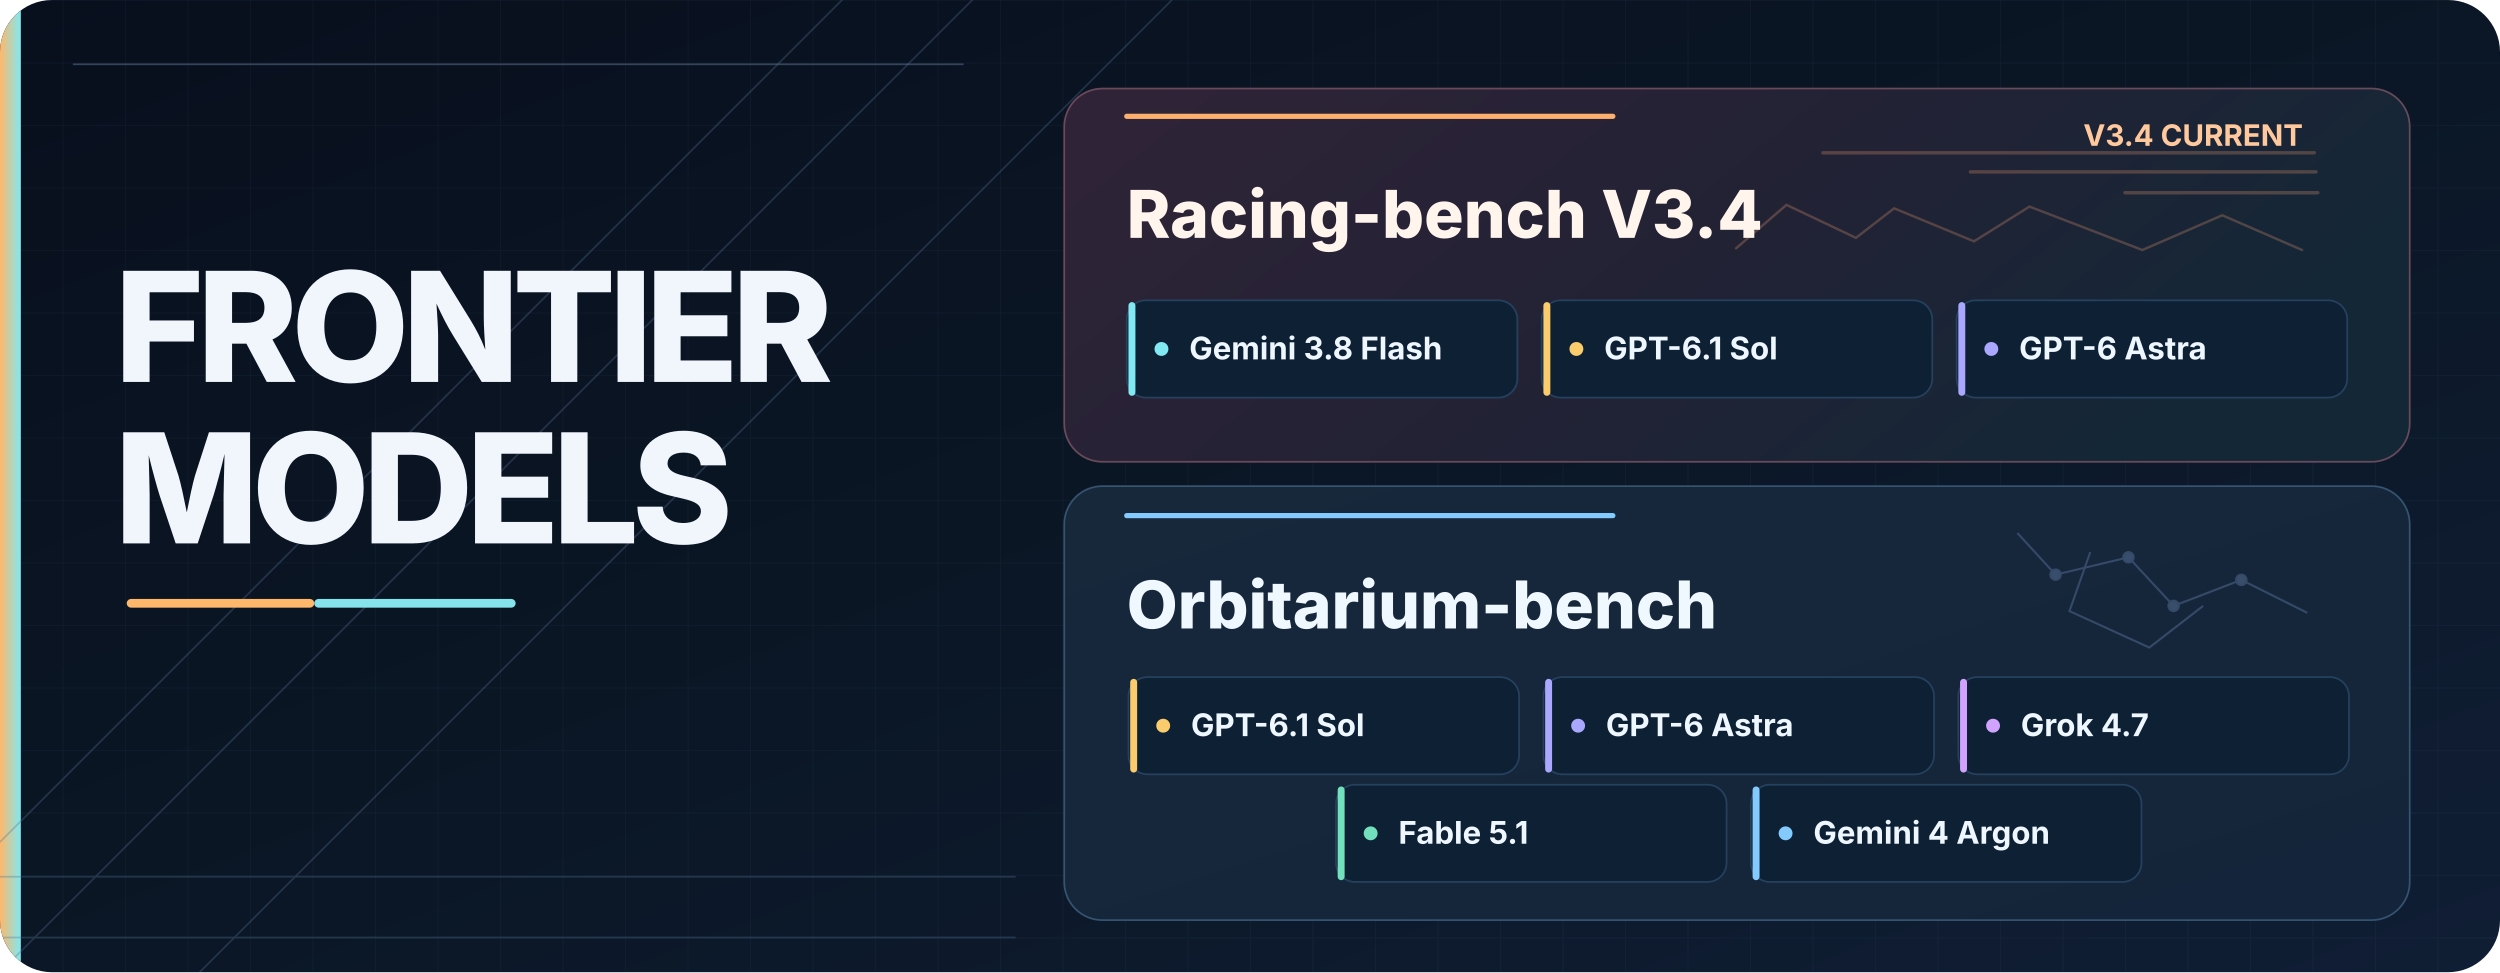
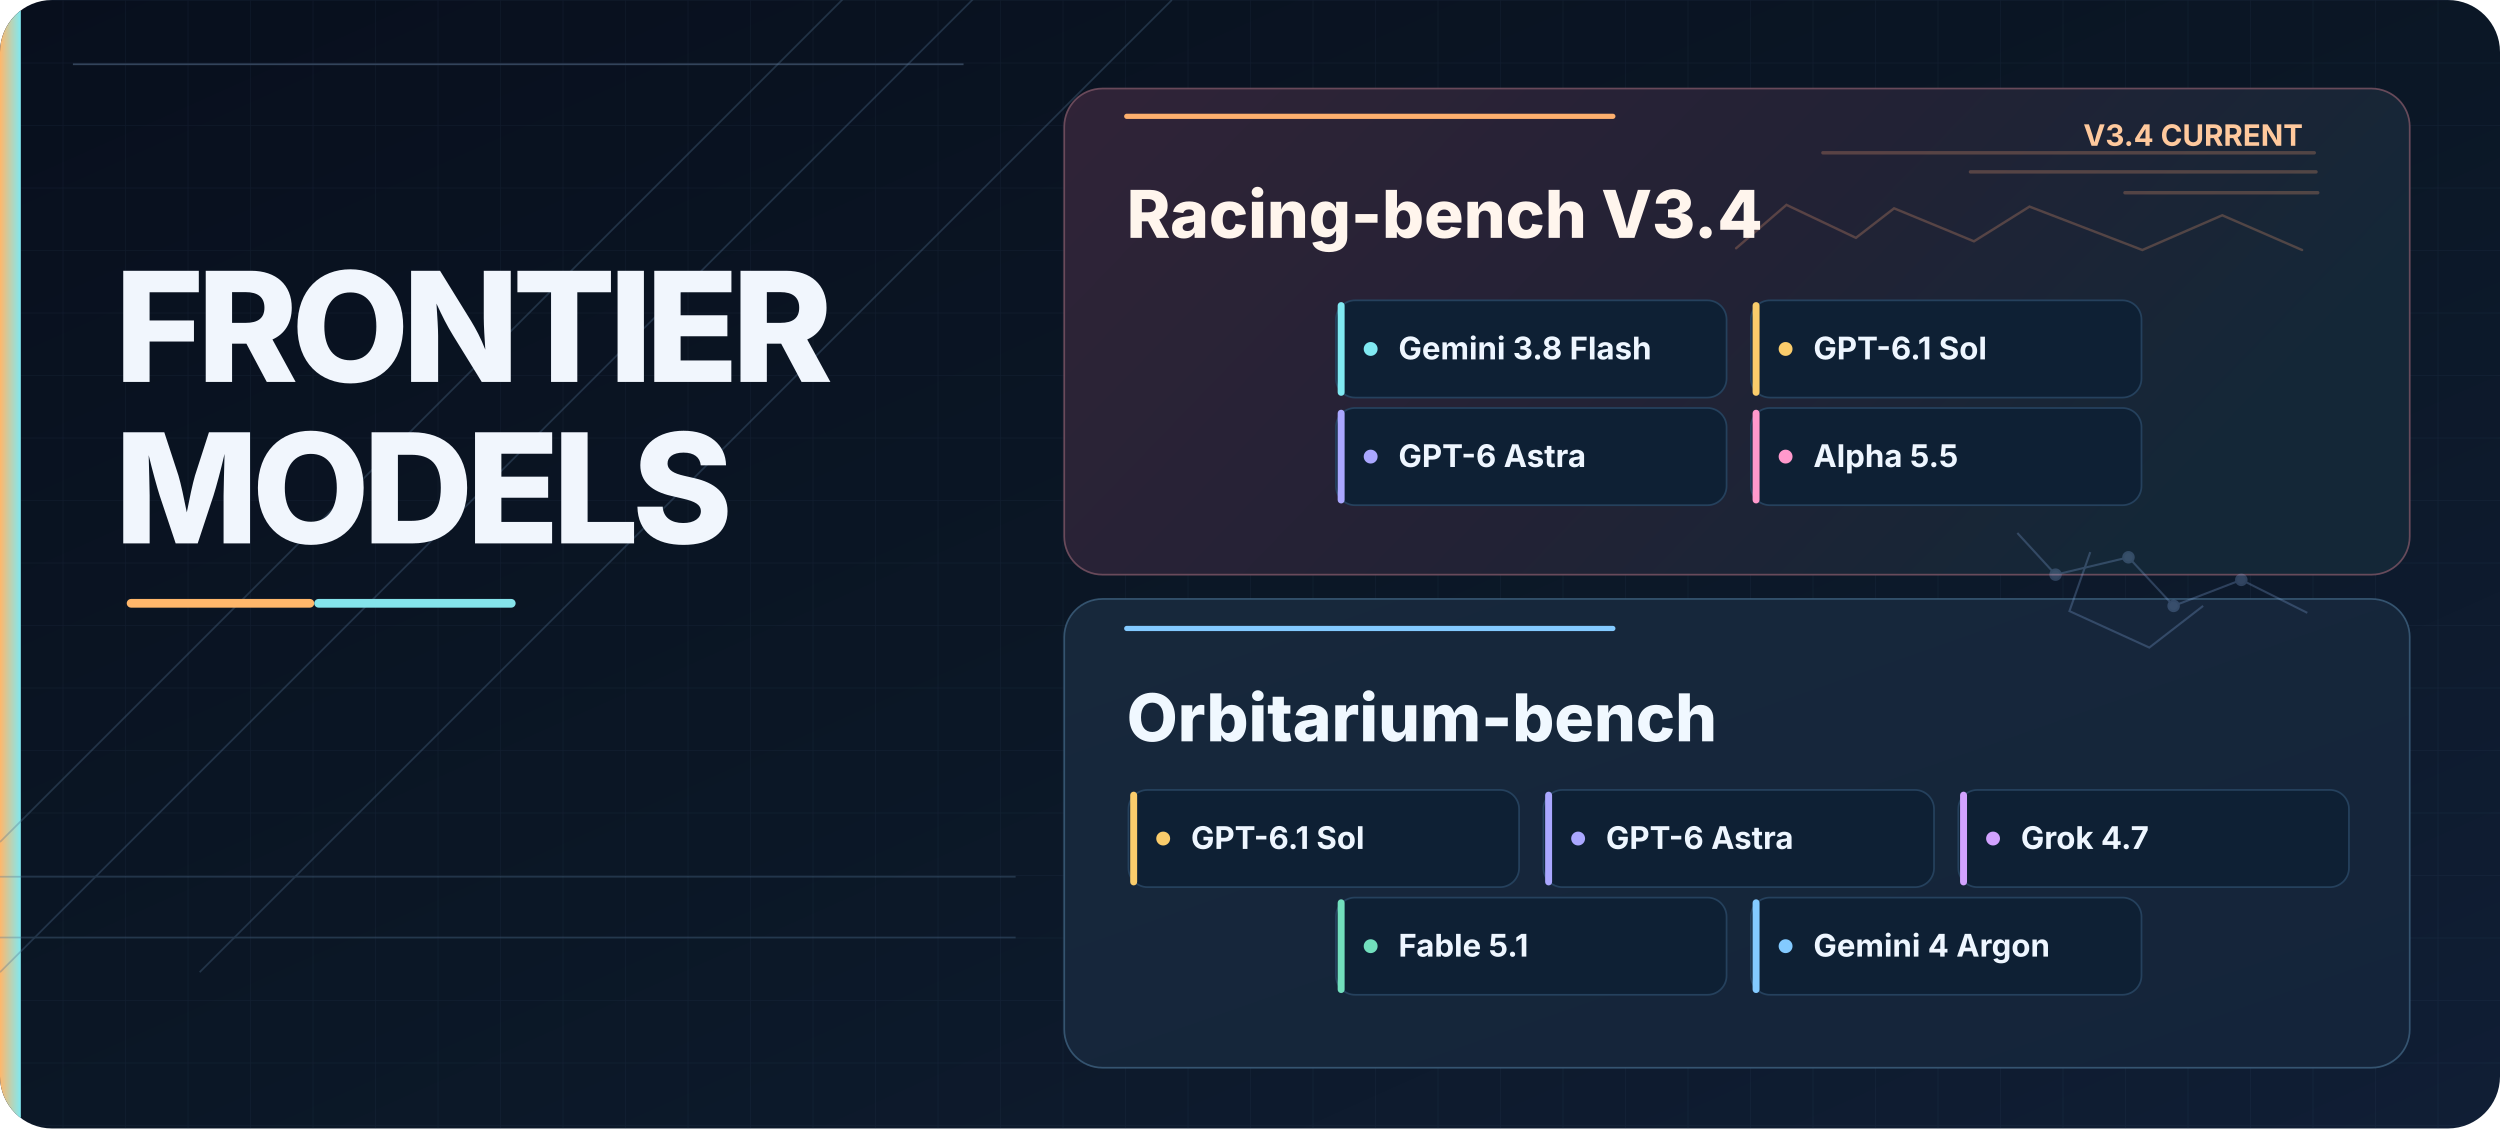
- <svg xmlns="http://www.w3.org/2000/svg" viewBox="0 0 1440 560" role="img" aria-labelledby="title desc">
+ <svg xmlns="http://www.w3.org/2000/svg" viewBox="0 0 1440 650" role="img" aria-labelledby="title desc">
  <defs>
    <linearGradient id="base" x1="0" y1="0" x2="1" y2="1">
      <stop stop-color="#080f1d" />
      <stop offset=".52" stop-color="#0b1726" />
      <stop offset="1" stop-color="#101e35" />
    </linearGradient>
    <linearGradient id="race" x1="0" y1="0" x2="1" y2=".35">
      <stop stop-color="#302337" />
      <stop offset=".57" stop-color="#222235" />
      <stop offset="1" stop-color="#142737" />
    </linearGradient>
    <linearGradient id="orbit" x1="0" y1="0" x2="1" y2="1">
      <stop stop-color="#17283b" />
      <stop offset="1" stop-color="#14243a" />
    </linearGradient>
    <linearGradient id="rail" x1="0" y1="0" x2="1" y2="0">
      <stop stop-color="#ffb76b" />
      <stop offset="1" stop-color="#80e9f2" />
    </linearGradient>
    <pattern id="grid" width="36" height="36" patternUnits="userSpaceOnUse">
      <path d="M36 0H0V36" fill="none" stroke="#4b6386" stroke-opacity=".12" stroke-width=".8" />
    </pattern>
    <clipPath id="canvas">
-       <rect width="1440" height="560" rx="30" />
+       <rect width="1440" height="650" rx="30" />
    </clipPath>
  </defs>
  <g clip-path="url(#canvas)" font-family="Inter,Segoe UI,Arial,sans-serif">
-     <rect width="1440" height="560" fill="url(#base)" />
-     <rect width="1440" height="560" fill="url(#grid)" />
-     <path d="M0 0H12V560H0Z" fill="url(#rail)" />
+     <rect width="1440" height="650" fill="url(#base)" />
+     <rect width="1440" height="650" fill="url(#grid)" />
+     <path d="M0 0H12V650H0Z" fill="url(#rail)" />
    <path d="M42 37H555" stroke="#33445b" stroke-width="1" />
    <g opacity=".34" stroke="#50708f" stroke-width="1" fill="none">
      <path d="M0 485L585 -100M0 560L605 -45M115 560L675 0" />
      <path d="M0 505H585M0 540H585" />
    </g>
    <text x="66" y="220" font-size="88" font-weight="800" letter-spacing="-4" fill="#f1f6fd">FRONTIER</text>
    <text x="66" y="313" font-size="88" font-weight="800" letter-spacing="-4" fill="#f1f6fd">MODELS</text>
    <rect x="73" y="345" width="108" height="5" rx="2.5" fill="#ffb76b" />
    <rect x="181" y="345" width="116" height="5" rx="2.5" fill="#85e4eb" />
    <g data-benchmark="racing">
-       <rect x="613" y="51" width="775" height="215" rx="22" fill="url(#race)" stroke="#7d5565" stroke-opacity=".8" />
+       <rect x="613" y="51" width="775" height="280" rx="22" fill="url(#race)" stroke="#7d5565" stroke-opacity=".8" />
      <path d="M649 67H929" stroke="#fdaf6d" stroke-width="3" stroke-linecap="round" />
      <text x="1200" y="84" font-size="17" font-weight="700" fill="#ffc99d">V3.4 CURRENT</text>
      <g stroke="#ec9b70" fill="none" stroke-linecap="round" opacity=".27">
        <path d="M1050 88h283M1135 99h199M1224 111h111" stroke-width="2" />
        <path d="M1000 143l29 -25 40 19 22 -17 46 19 32 -20 65 25 46 -20 46 20" stroke-width="1.4" />
      </g>
      <text x="649" y="137" font-size="38" font-weight="800" fill="#fff5ed">Racing-bench V3.4</text>
      <g data-role="run" data-benchmark="racing" data-model="gemini-3.8-v3.4">
-         <rect x="649" y="173" width="225" height="56" rx="11" fill="#0e2034" stroke="#25415d" />
-         <rect x="650" y="174" width="4" height="54" rx="2" fill="#80e9f2" />
-         <circle cx="669" cy="201" r="4" fill="#80e9f2" />
-         <text x="685" y="207" font-size="18" font-weight="650" fill="#eef6ff">Gemini 3.8 Flash</text>
+         <rect x="769.5" y="173" width="225" height="56" rx="11" fill="#0e2034" stroke="#25415d" />
+         <rect x="770.5" y="174" width="4" height="54" rx="2" fill="#80e9f2" />
+         <circle cx="789.5" cy="201" r="4" fill="#80e9f2" />
+         <text x="805.5" y="207" font-size="18" font-weight="650" fill="#eef6ff">Gemini 3.8 Flash</text>
      </g>
      <g data-role="run" data-benchmark="racing" data-model="gpt-6.1-sol-v3.4">
-         <rect x="888" y="173" width="225" height="56" rx="11" fill="#0e2034" stroke="#25415d" />
-         <rect x="889" y="174" width="4" height="54" rx="2" fill="#facc6b" />
-         <circle cx="908" cy="201" r="4" fill="#facc6b" />
-         <text x="924" y="207" font-size="18" font-weight="650" fill="#eef6ff">GPT-6.1 Sol</text>
+         <rect x="1008.5" y="173" width="225" height="56" rx="11" fill="#0e2034" stroke="#25415d" />
+         <rect x="1009.5" y="174" width="4" height="54" rx="2" fill="#facc6b" />
+         <circle cx="1028.5" cy="201" r="4" fill="#facc6b" />
+         <text x="1044.5" y="207" font-size="18" font-weight="650" fill="#eef6ff">GPT-6.1 Sol</text>
      </g>
      <g data-role="run" data-benchmark="racing" data-model="gpt-6-astra-v3.4">
-         <rect x="1127" y="173" width="225" height="56" rx="11" fill="#0e2034" stroke="#25415d" />
-         <rect x="1128" y="174" width="4" height="54" rx="2" fill="#aaa7ff" />
-         <circle cx="1147" cy="201" r="4" fill="#aaa7ff" />
-         <text x="1163" y="207" font-size="18" font-weight="650" fill="#eef6ff">GPT-6 Astra</text>
+         <rect x="769.5" y="235" width="225" height="56" rx="11" fill="#0e2034" stroke="#25415d" />
+         <rect x="770.5" y="236" width="4" height="54" rx="2" fill="#aaa7ff" />
+         <circle cx="789.5" cy="263" r="4" fill="#aaa7ff" />
+         <text x="805.5" y="269" font-size="18" font-weight="650" fill="#eef6ff">GPT-6 Astra</text>
+       </g>
+       <g data-role="run" data-benchmark="racing" data-model="alpha-5.5-v3.4">
+         <rect x="1008.5" y="235" width="225" height="56" rx="11" fill="#0e2034" stroke="#25415d" />
+         <rect x="1009.5" y="236" width="4" height="54" rx="2" fill="#ff99cc" />
+         <circle cx="1028.5" cy="263" r="4" fill="#ff99cc" />
+         <text x="1044.5" y="269" font-size="18" font-weight="650" fill="#eef6ff">Alpha 5.5</text>
      </g>
    </g>
    <g data-benchmark="orbitarium">
-       <rect x="613" y="280" width="775" height="250" rx="22" fill="url(#orbit)" stroke="#3e617f" stroke-opacity=".8" />
-       <path d="M649 297H929" stroke="#83caff" stroke-width="3" stroke-linecap="round" />
+       <rect x="613" y="345" width="775" height="270" rx="22" fill="url(#orbit)" stroke="#3e617f" stroke-opacity=".8" />
+       <path d="M649 362H929" stroke="#83caff" stroke-width="3" stroke-linecap="round" />
      <g opacity=".25" fill="none" stroke="#8eb6f0" stroke-width="1.2">
        <path d="M1162 307l22 24 42 -10 26 28 39 -15 38 19" />
        <path d="M1204 318l-12 34 46 21 31 -24" />
        <circle cx="1184" cy="331" r="3" fill="#9fc9ff" />
        <circle cx="1226" cy="321" r="3" fill="#9fc9ff" />
        <circle cx="1252" cy="349" r="3" fill="#9fc9ff" />
        <circle cx="1291" cy="334" r="3" fill="#9fc9ff" />
      </g>
-       <text x="649" y="362" font-size="38" font-weight="800" fill="#f0f8ff">Orbitarium-bench</text>
+       <text x="649" y="427" font-size="38" font-weight="800" fill="#f0f8ff">Orbitarium-bench</text>
      <g data-role="run" data-benchmark="orbitarium" data-model="gpt-6.1-sol-source">
-         <rect x="650" y="390" width="225" height="56" rx="11" fill="#0e2034" stroke="#25415d" />
-         <rect x="651" y="391" width="4" height="54" rx="2" fill="#facc6b" />
-         <circle cx="670" cy="418" r="4" fill="#facc6b" />
-         <text x="686" y="424" font-size="18" font-weight="650" fill="#eef6ff">GPT-6.1 Sol</text>
+         <rect x="650" y="455" width="225" height="56" rx="11" fill="#0e2034" stroke="#25415d" />
+         <rect x="651" y="456" width="4" height="54" rx="2" fill="#facc6b" />
+         <circle cx="670" cy="483" r="4" fill="#facc6b" />
+         <text x="686" y="489" font-size="18" font-weight="650" fill="#eef6ff">GPT-6.1 Sol</text>
      </g>
      <g data-role="run" data-benchmark="orbitarium" data-model="gpt-6-astra-max-frontier-v2">
-         <rect x="889" y="390" width="225" height="56" rx="11" fill="#0e2034" stroke="#25415d" />
-         <rect x="890" y="391" width="4" height="54" rx="2" fill="#aaa7ff" />
-         <circle cx="909" cy="418" r="4" fill="#aaa7ff" />
-         <text x="925" y="424" font-size="18" font-weight="650" fill="#eef6ff">GPT-6 Astra</text>
+         <rect x="889" y="455" width="225" height="56" rx="11" fill="#0e2034" stroke="#25415d" />
+         <rect x="890" y="456" width="4" height="54" rx="2" fill="#aaa7ff" />
+         <circle cx="909" cy="483" r="4" fill="#aaa7ff" />
+         <text x="925" y="489" font-size="18" font-weight="650" fill="#eef6ff">GPT-6 Astra</text>
      </g>
      <g data-role="run" data-benchmark="orbitarium" data-model="grok-4.7-solar-source">
-         <rect x="1128" y="390" width="225" height="56" rx="11" fill="#0e2034" stroke="#25415d" />
-         <rect x="1129" y="391" width="4" height="54" rx="2" fill="#d2a2ff" />
-         <circle cx="1148" cy="418" r="4" fill="#d2a2ff" />
-         <text x="1164" y="424" font-size="18" font-weight="650" fill="#eef6ff">Grok 4.7</text>
+         <rect x="1128" y="455" width="225" height="56" rx="11" fill="#0e2034" stroke="#25415d" />
+         <rect x="1129" y="456" width="4" height="54" rx="2" fill="#d2a2ff" />
+         <circle cx="1148" cy="483" r="4" fill="#d2a2ff" />
+         <text x="1164" y="489" font-size="18" font-weight="650" fill="#eef6ff">Grok 4.7</text>
      </g>
      <g data-role="run" data-benchmark="orbitarium" data-model="fable-5.1-frontier-v2">
-         <rect x="769.5" y="452" width="225" height="56" rx="11" fill="#0e2034" stroke="#25415d" />
-         <rect x="770.5" y="453" width="4" height="54" rx="2" fill="#72dfbd" />
-         <circle cx="789.5" cy="480" r="4" fill="#72dfbd" />
-         <text x="805.5" y="486" font-size="18" font-weight="650" fill="#eef6ff">Fable 5.1</text>
+         <rect x="769.5" y="517" width="225" height="56" rx="11" fill="#0e2034" stroke="#25415d" />
+         <rect x="770.5" y="518" width="4" height="54" rx="2" fill="#72dfbd" />
+         <circle cx="789.5" cy="545" r="4" fill="#72dfbd" />
+         <text x="805.5" y="551" font-size="18" font-weight="650" fill="#eef6ff">Fable 5.1</text>
      </g>
      <g data-role="run" data-benchmark="orbitarium" data-model="gemini-4-argon-source">
-         <rect x="1008.5" y="452" width="225" height="56" rx="11" fill="#0e2034" stroke="#25415d" />
-         <rect x="1009.5" y="453" width="4" height="54" rx="2" fill="#83caff" />
-         <circle cx="1028.5" cy="480" r="4" fill="#83caff" />
-         <text x="1044.5" y="486" font-size="18" font-weight="650" fill="#eef6ff">Gemini 4 Argon</text>
+         <rect x="1008.5" y="517" width="225" height="56" rx="11" fill="#0e2034" stroke="#25415d" />
+         <rect x="1009.5" y="518" width="4" height="54" rx="2" fill="#83caff" />
+         <circle cx="1028.5" cy="545" r="4" fill="#83caff" />
+         <text x="1044.5" y="551" font-size="18" font-weight="650" fill="#eef6ff">Gemini 4 Argon</text>
      </g>
    </g>
  </g>
</svg>
